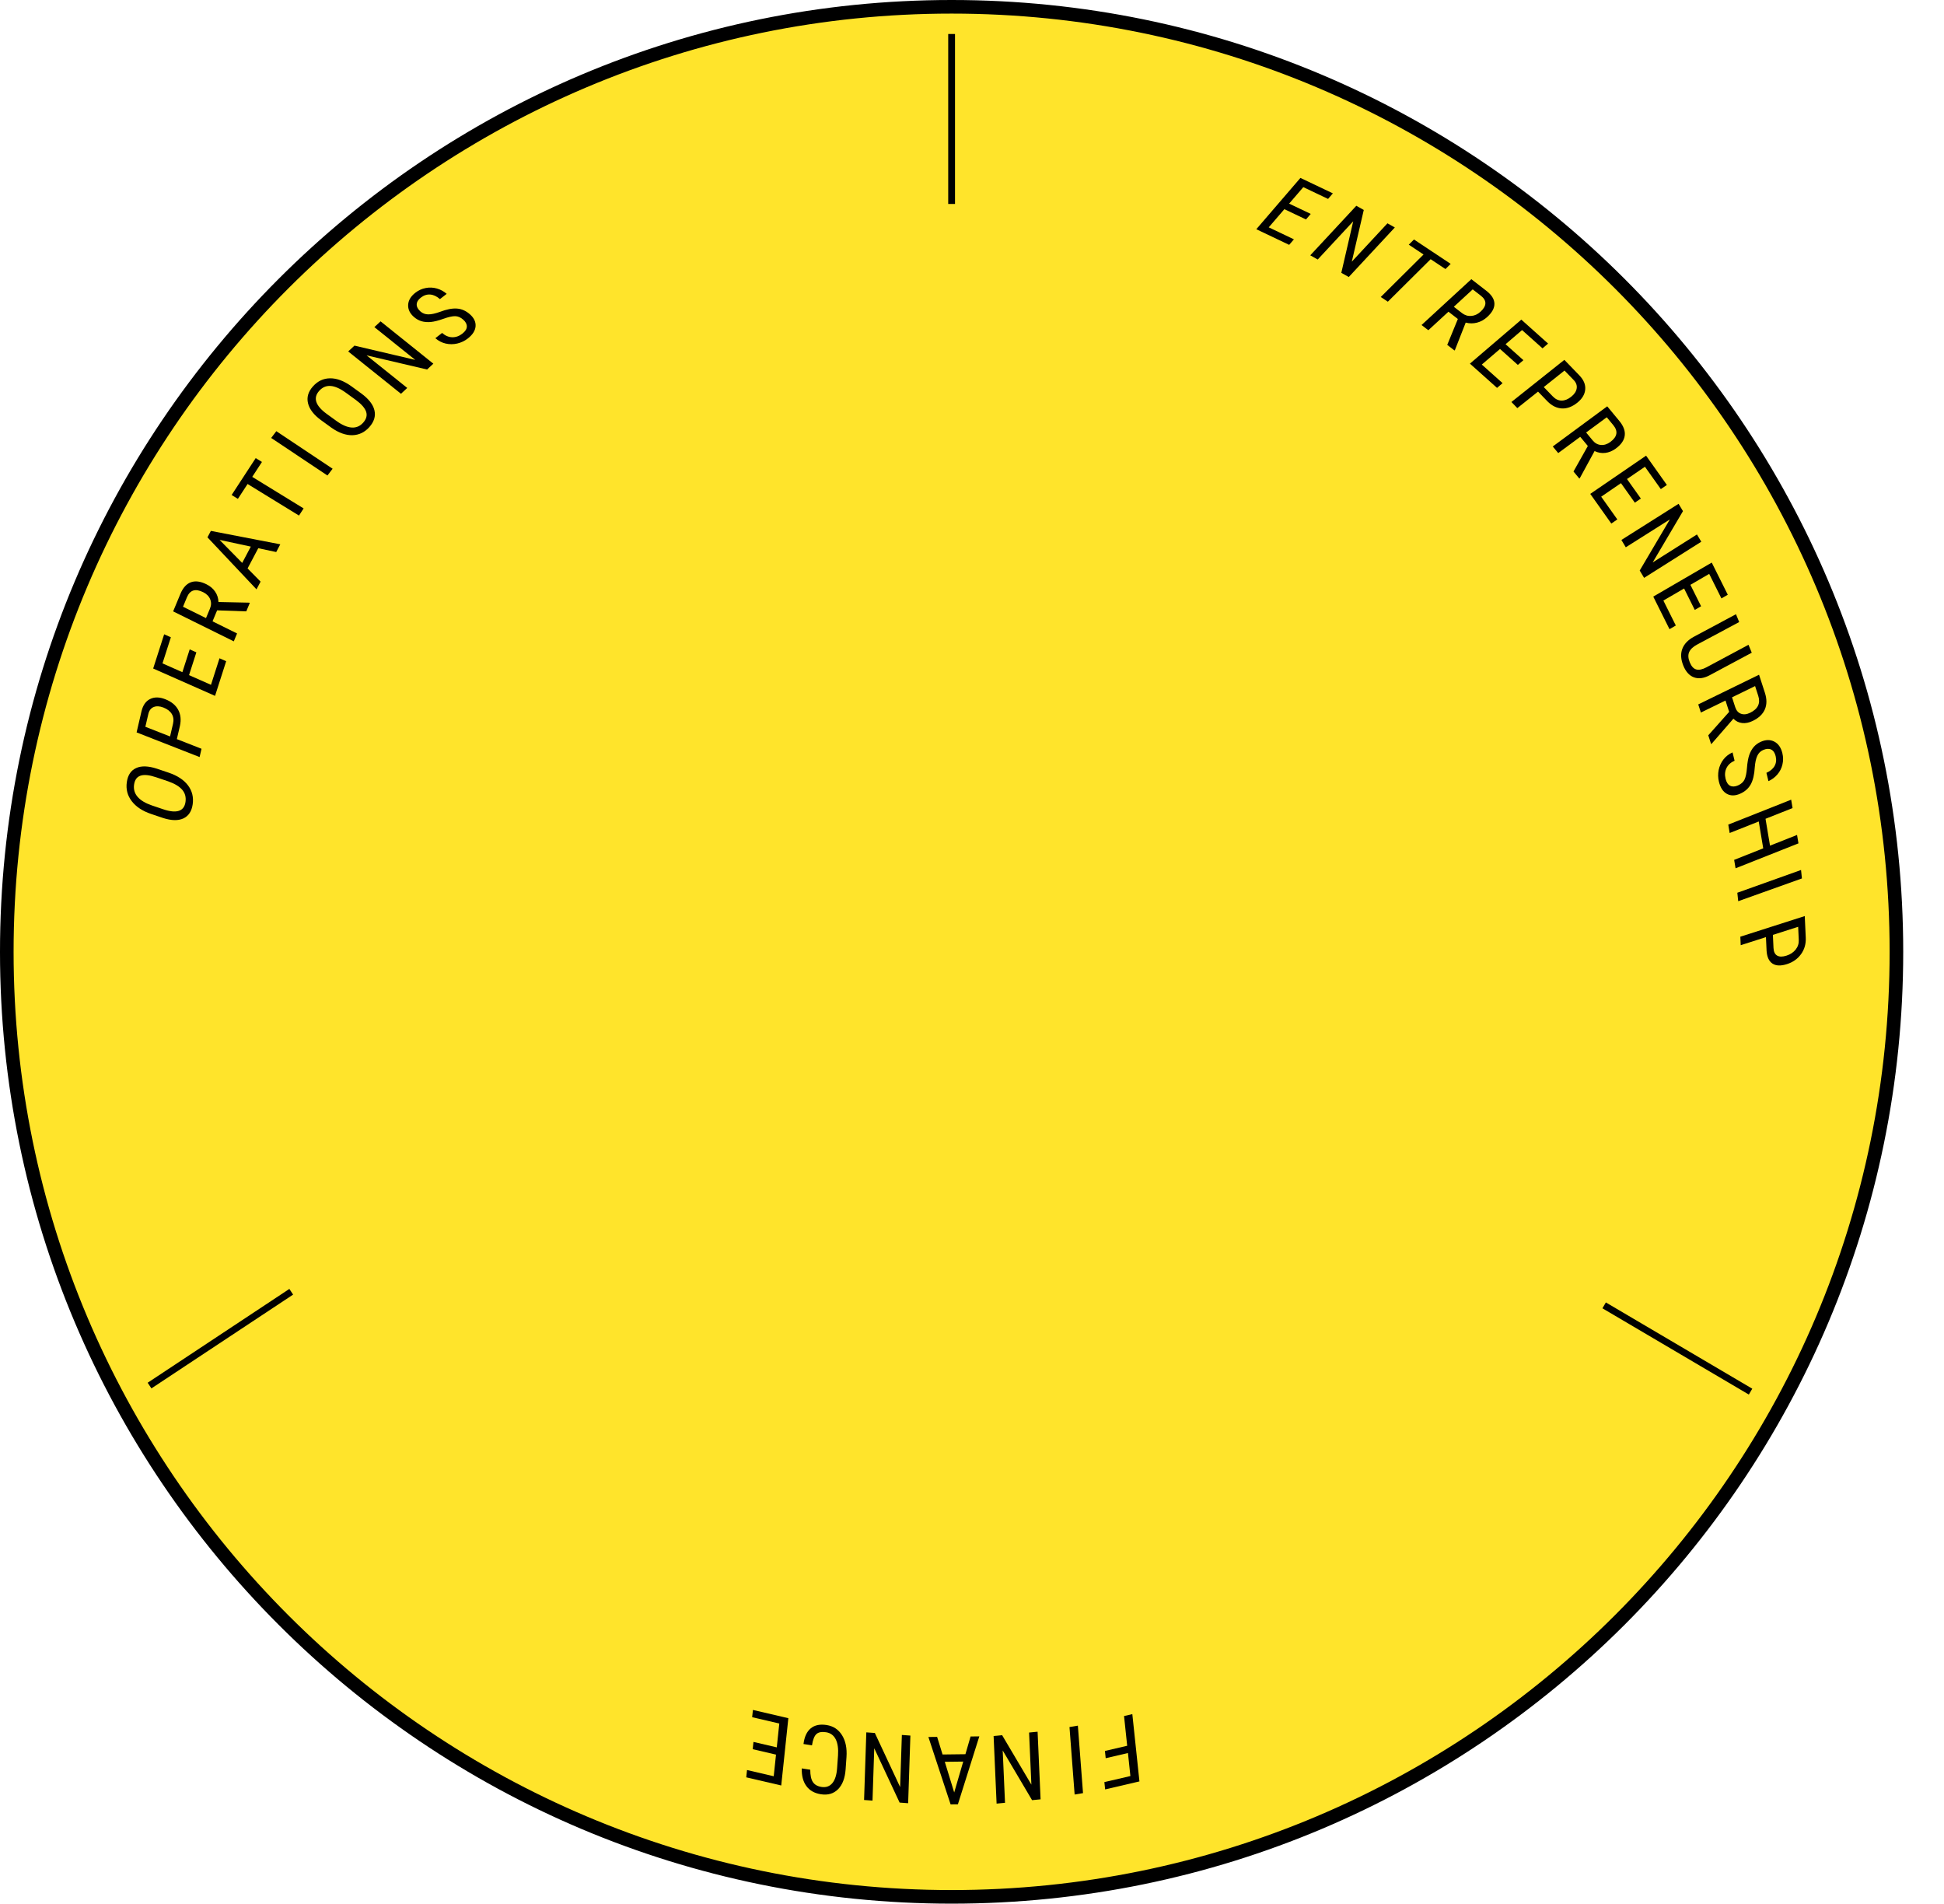
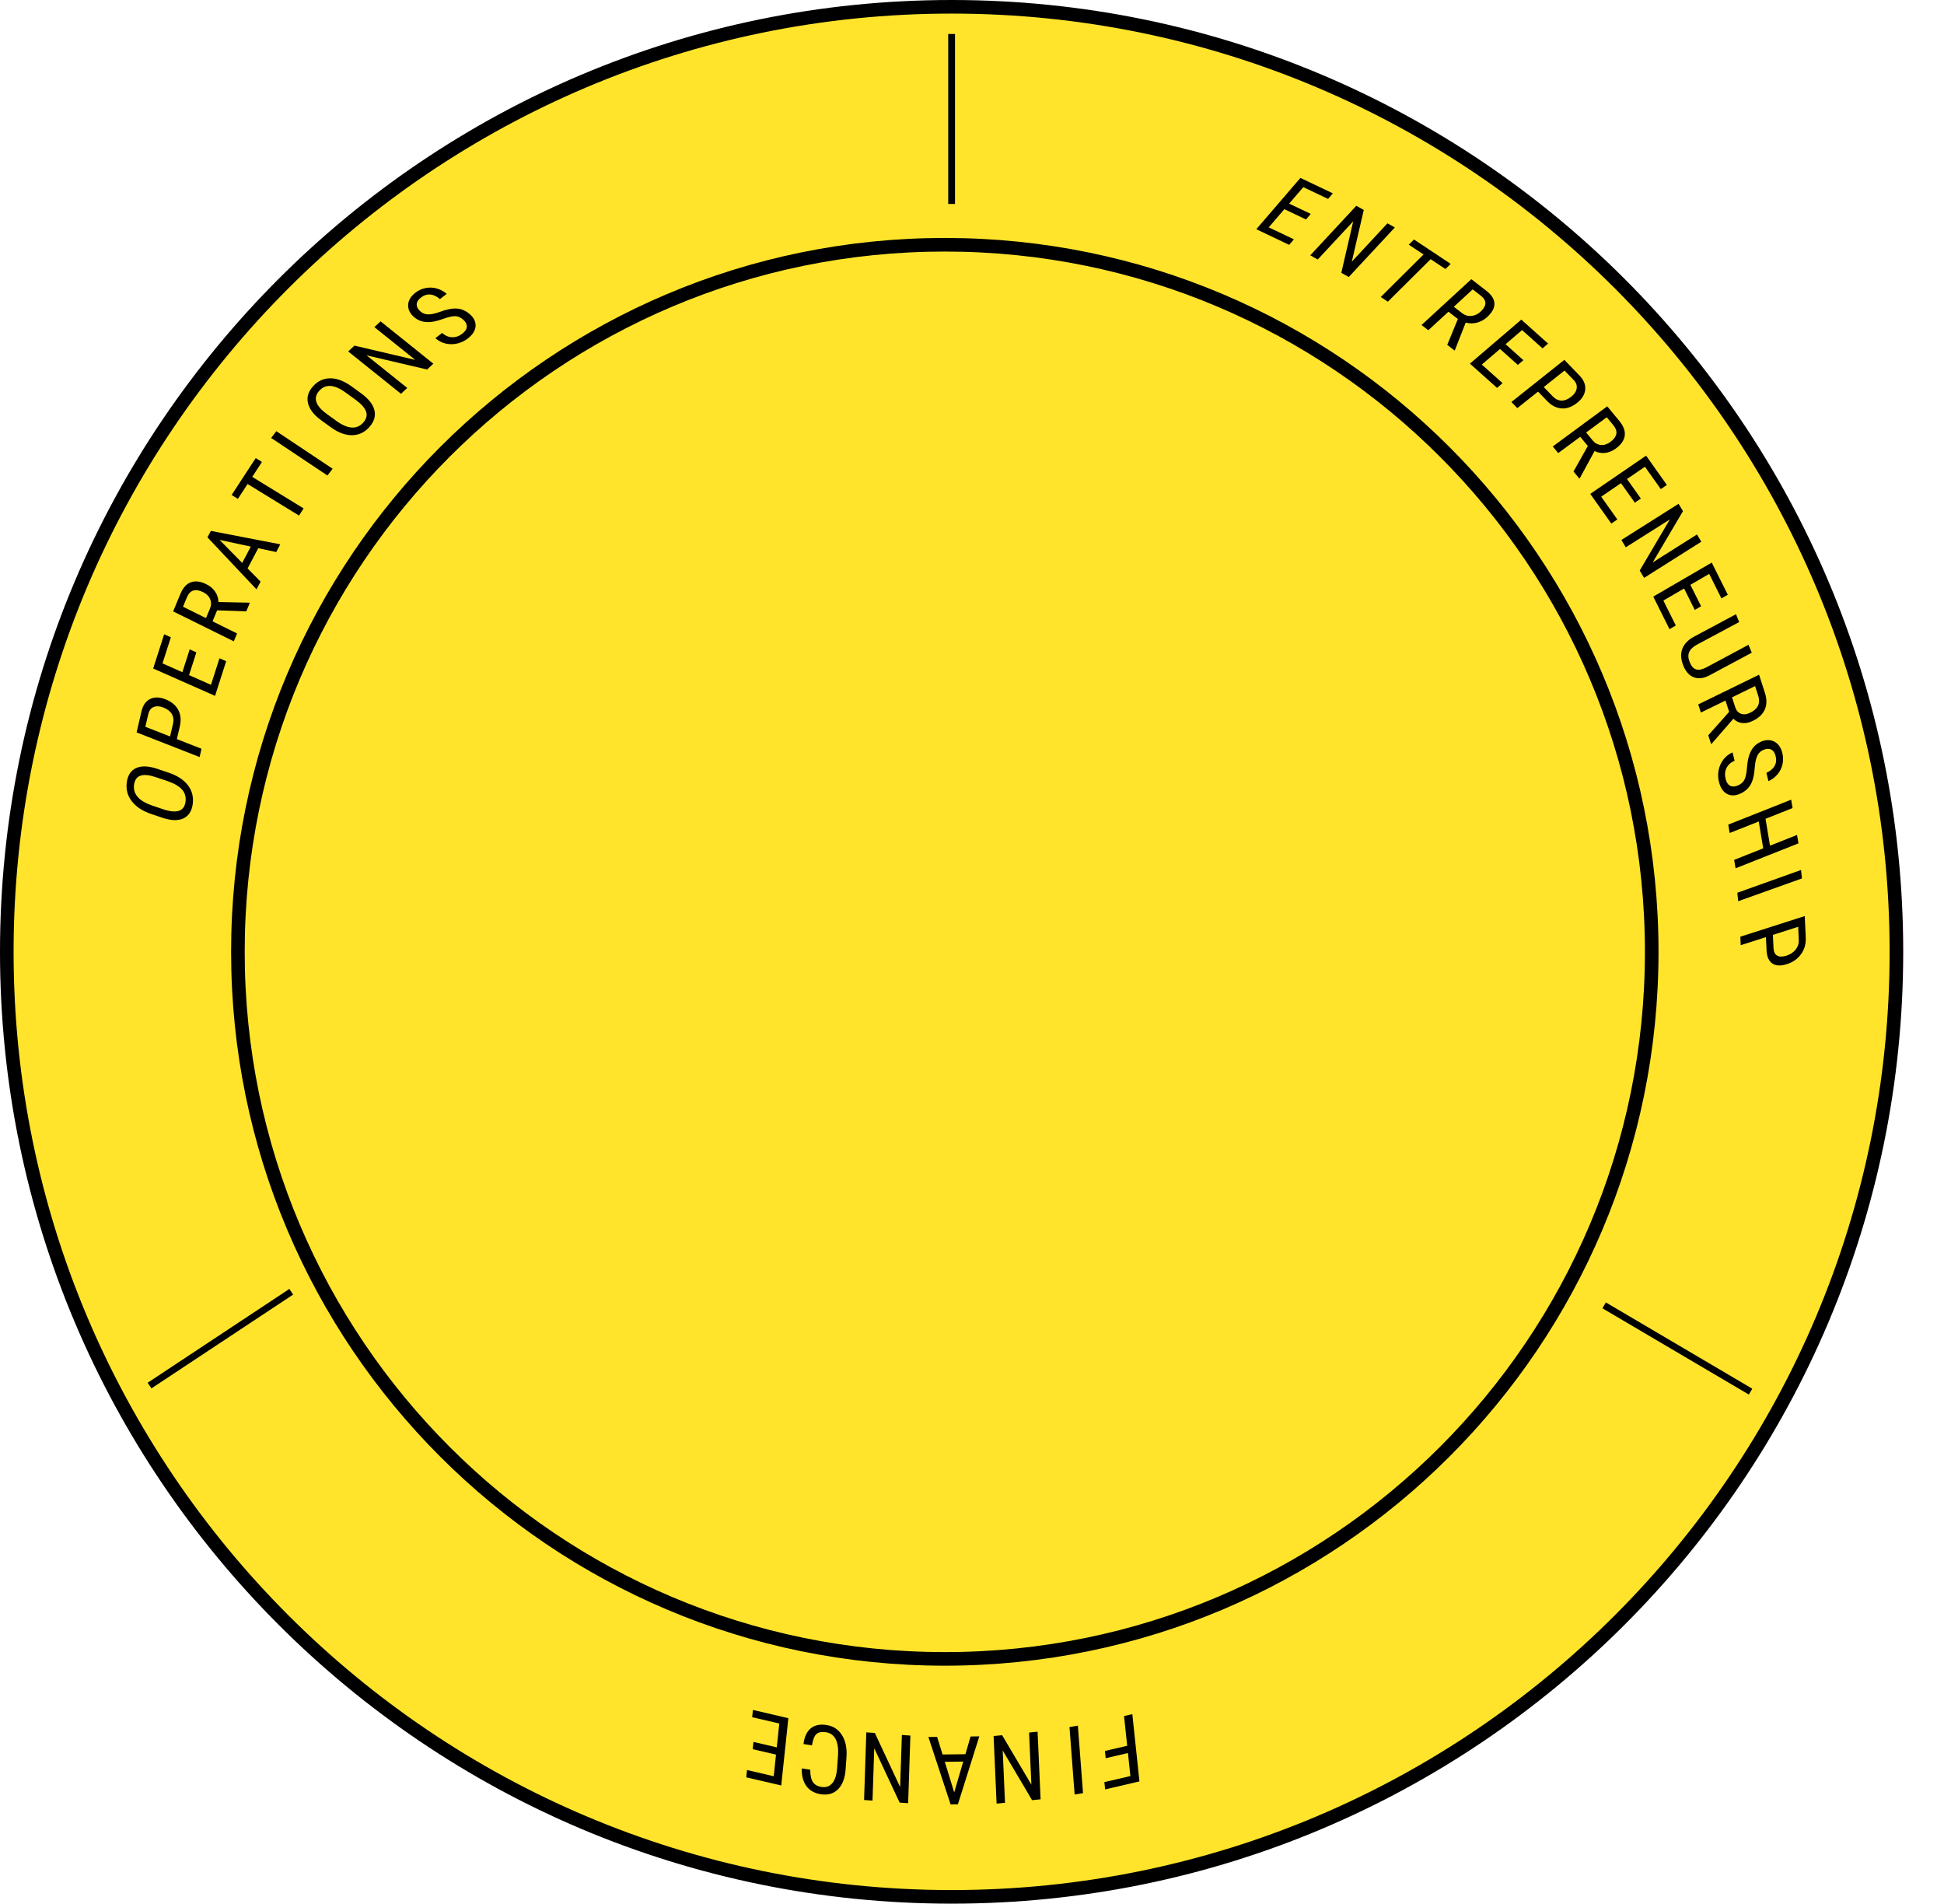
<svg xmlns="http://www.w3.org/2000/svg" width="286" height="280" viewBox="0 0 286 280" fill="none">
  <circle cx="140" cy="140" r="139" fill="#FFE42B" stroke="black" stroke-width="2" />
+   <circle cx="139" cy="140" r="104" fill="#FFE42B" stroke="black" stroke-width="2" />
  <path d="M22 203.798L42.847 190" stroke="black" />
  <path d="M236 192L257.541 204.688" stroke="black" />
  <path d="M140 5V17.5V30" stroke="black" />
  <path d="M24.802 113.645C26.089 114.08 27.039 114.701 27.652 115.509C28.266 116.317 28.497 117.249 28.347 118.305C28.202 119.32 27.751 120.009 26.993 120.373C26.232 120.73 25.232 120.711 23.994 120.317L22.22 119.717C20.959 119.291 20.014 118.666 19.385 117.844C18.751 117.019 18.508 116.086 18.657 115.044C18.805 114.006 19.263 113.315 20.032 112.969C20.797 112.618 21.815 112.65 23.086 113.065L24.802 113.645ZM22.974 114.326C21.977 113.988 21.212 113.91 20.68 114.089C20.144 114.263 19.826 114.701 19.725 115.405C19.628 116.086 19.801 116.686 20.243 117.204C20.685 117.718 21.386 118.139 22.343 118.468L24.034 119.039C24.997 119.364 25.755 119.439 26.31 119.262C26.865 119.081 27.192 118.643 27.291 117.948C27.39 117.253 27.23 116.66 26.812 116.169C26.393 115.677 25.703 115.262 24.742 114.923L22.974 114.326Z" fill="black" />
  <path d="M26.019 108.714L29.648 110.135L29.365 111.353L20.096 107.725L20.814 104.635C21.024 103.734 21.447 103.128 22.084 102.815C22.718 102.501 23.463 102.512 24.32 102.848C25.211 103.197 25.841 103.712 26.211 104.394C26.577 105.07 26.665 105.858 26.474 106.757L26.019 108.714ZM25.02 108.323L25.455 106.452C25.581 105.91 25.522 105.435 25.279 105.025C25.037 104.615 24.627 104.297 24.049 104.071C23.494 103.854 23.014 103.828 22.609 103.994C22.205 104.16 21.942 104.503 21.822 105.022L21.385 106.9L25.02 108.323Z" fill="black" />
  <path d="M28.889 95.95L27.812 99.302L31.039 100.728L32.293 96.823L33.274 97.257L31.638 102.353L22.535 98.328L24.15 93.297L25.138 93.734L23.905 97.574L26.831 98.868L27.907 95.516L28.889 95.95Z" fill="black" />
  <path d="M31.942 89.774L31.269 91.389L34.878 93.173L34.395 94.334L25.472 89.924L26.544 87.35C26.919 86.449 27.432 85.881 28.082 85.644C28.728 85.406 29.49 85.503 30.369 85.937C30.92 86.21 31.35 86.575 31.657 87.031C31.963 87.481 32.124 87.987 32.141 88.548L36.676 88.644L36.749 88.68L36.232 89.923L31.942 89.774ZM30.307 90.914L30.89 89.513C31.091 89.029 31.101 88.569 30.917 88.134C30.736 87.694 30.392 87.349 29.885 87.099C28.741 86.533 27.947 86.785 27.502 87.853L26.924 89.242L30.307 90.914Z" fill="black" />
  <path d="M37.995 80.635L36.424 83.609L38.336 85.549L37.736 86.685L30.523 79.035L31.024 78.087L41.236 80.061L40.636 81.197L37.995 80.635ZM35.632 82.796L36.9 80.397L32.303 79.411L35.632 82.796Z" fill="black" />
  <path d="M38.539 67.947L37.108 70.14L44.669 74.783L43.986 75.831L36.425 71.188L34.998 73.375L34.077 72.809L37.618 67.382L38.539 67.947Z" fill="black" />
  <path d="M48.934 68.944L48.175 69.938L39.894 64.416L40.654 63.422L48.934 68.944Z" fill="black" />
  <path d="M53.123 57.85C54.222 58.647 54.876 59.477 55.084 60.339C55.292 61.202 55.041 62.03 54.33 62.825C53.646 63.589 52.817 63.985 51.844 64.012C50.87 64.034 49.847 63.67 48.777 62.922L47.261 61.822C46.184 61.041 45.537 60.211 45.32 59.331C45.099 58.449 45.34 57.615 46.042 56.831C46.741 56.049 47.578 55.654 48.554 55.645C49.528 55.63 50.563 56.01 51.656 56.786L53.123 57.85ZM50.878 57.759C50.026 57.141 49.277 56.811 48.633 56.77C47.989 56.722 47.429 56.963 46.955 57.493C46.496 58.006 46.359 58.547 46.542 59.117C46.729 59.684 47.23 60.266 48.046 60.863L49.49 61.911C50.313 62.507 51.057 62.831 51.723 62.883C52.391 62.931 52.96 62.694 53.428 62.17C53.895 61.647 54.043 61.116 53.869 60.575C53.696 60.035 53.202 59.462 52.388 58.855L50.878 57.759Z" fill="black" />
  <path d="M63.754 53.493L62.833 54.35L53.929 52.265L59.913 57.062L58.992 57.919L51.226 51.693L52.148 50.836L61.088 52.934L55.077 48.114L55.989 47.267L63.754 53.493Z" fill="black" />
  <path d="M68.143 47.012C67.771 46.684 67.379 46.514 66.969 46.505C66.559 46.495 65.983 46.623 65.241 46.889C64.5 47.154 63.879 47.311 63.379 47.36C62.88 47.403 62.425 47.366 62.014 47.248C61.604 47.125 61.228 46.913 60.886 46.611C60.295 46.09 60.015 45.499 60.045 44.839C60.08 44.176 60.433 43.583 61.105 43.059C61.565 42.701 62.074 42.469 62.632 42.364C63.186 42.255 63.735 42.28 64.277 42.436C64.82 42.592 65.3 42.854 65.717 43.222L64.724 43.995C64.263 43.588 63.789 43.364 63.303 43.323C62.816 43.282 62.354 43.432 61.915 43.774C61.516 44.085 61.313 44.419 61.305 44.777C61.298 45.135 61.486 45.483 61.868 45.821C62.183 46.098 62.564 46.238 63.014 46.24C63.463 46.242 64.019 46.123 64.683 45.885C65.698 45.497 66.549 45.331 67.235 45.386C67.924 45.439 68.556 45.719 69.13 46.226C69.735 46.76 70.014 47.349 69.966 47.994C69.915 48.636 69.533 49.234 68.822 49.788C68.365 50.144 67.849 50.39 67.272 50.527C66.697 50.658 66.126 50.659 65.562 50.531C64.997 50.398 64.493 50.135 64.049 49.743L65.041 48.97C65.502 49.377 65.996 49.588 66.522 49.605C67.051 49.618 67.549 49.442 68.017 49.078C68.452 48.739 68.673 48.391 68.68 48.033C68.688 47.675 68.509 47.335 68.143 47.012Z" fill="black" />
  <path d="M192.135 32.278L188.956 30.765L186.656 33.439L190.36 35.202L189.66 36.015L184.827 33.715L191.317 26.169L196.089 28.44L195.384 29.259L191.743 27.526L189.656 29.951L192.835 31.464L192.135 32.278Z" fill="black" />
  <path d="M198.429 40.746L197.333 40.129L199.083 32.555L193.861 38.172L192.765 37.555L199.542 30.266L200.638 30.883L198.876 38.488L204.122 32.846L205.206 33.457L198.429 40.746Z" fill="black" />
  <path d="M212.656 39.573L210.475 38.125L204.178 44.376L203.136 43.684L209.433 37.433L207.257 35.988L208.024 35.227L213.423 38.812L212.656 39.573Z" fill="black" />
  <path d="M214.48 46.918L213.096 45.847L210.133 48.573L209.138 47.804L216.463 41.064L218.669 42.77C219.44 43.367 219.836 43.992 219.857 44.644C219.881 45.293 219.533 45.95 218.812 46.613C218.359 47.03 217.856 47.31 217.301 47.455C216.752 47.599 216.197 47.597 215.633 47.451L214.044 51.496L213.983 51.551L212.918 50.727L214.48 46.918ZM213.886 45.12L215.086 46.049C215.501 46.369 215.955 46.51 216.448 46.471C216.945 46.435 217.401 46.226 217.817 45.844C218.756 44.98 218.768 44.193 217.852 43.485L216.663 42.565L213.886 45.12Z" fill="black" />
  <path d="M223.306 53.675L220.681 51.328L218.002 53.621L221.059 56.355L220.244 57.053L216.254 53.485L223.816 47.014L227.754 50.536L226.934 51.238L223.927 48.55L221.497 50.63L224.121 52.977L223.306 53.675Z" fill="black" />
  <path d="M226.277 57.601L223.229 60.027L222.359 59.128L230.147 52.929L232.351 55.21C232.994 55.875 233.282 56.571 233.215 57.297C233.151 58.021 232.758 58.669 232.038 59.242C231.289 59.838 230.536 60.116 229.778 60.076C229.026 60.036 228.325 59.693 227.674 59.046L226.277 57.601ZM227.117 56.932L228.452 58.313C228.839 58.713 229.265 58.916 229.731 58.922C230.197 58.928 230.673 58.737 231.158 58.351C231.625 57.98 231.893 57.572 231.963 57.128C232.032 56.684 231.882 56.271 231.511 55.888L230.171 54.502L227.117 56.932Z" fill="black" />
  <path d="M233.602 65.599L232.485 64.251L229.245 66.641L228.442 65.672L236.453 59.765L238.232 61.913C238.854 62.664 239.12 63.384 239.029 64.073C238.942 64.759 238.504 65.393 237.715 65.974C237.22 66.34 236.7 66.553 236.155 66.616C235.617 66.679 235.095 66.589 234.592 66.344L232.416 70.34L232.35 70.389L231.491 69.352L233.602 65.599ZM233.349 63.614L234.317 64.783C234.651 65.186 235.053 65.407 235.522 65.446C235.994 65.488 236.458 65.341 236.913 65.006C237.94 64.248 238.084 63.424 237.345 62.533L236.386 61.374L233.349 63.614Z" fill="black" />
  <path d="M240.516 73.936L238.477 71.065L235.566 73.057L237.941 76.401L237.056 77.008L233.957 72.644L242.17 67.022L245.23 71.331L244.338 71.941L242.003 68.652L239.363 70.459L241.401 73.329L240.516 73.936Z" fill="black" />
  <path d="M241.879 84.996L241.233 83.917L245.668 76.402L239.184 80.499L238.537 79.42L246.951 74.103L247.598 75.182L243.141 82.728L249.654 78.612L250.293 79.679L241.879 84.996Z" fill="black" />
  <path d="M249.334 89.71L247.763 86.559L244.714 88.333L246.545 92.003L245.617 92.543L243.227 87.753L251.831 82.748L254.19 87.477L253.256 88.02L251.456 84.411L248.69 86.019L250.262 89.17L249.334 89.71Z" fill="black" />
  <path d="M257.718 96.003L251.48 99.342C250.645 99.779 249.89 99.874 249.216 99.628C248.542 99.382 248.022 98.814 247.657 97.925C247.284 97.014 247.228 96.196 247.488 95.47C247.753 94.742 248.31 94.146 249.158 93.681L255.396 90.343L255.868 91.494L249.673 94.81C249.082 95.126 248.694 95.493 248.508 95.912C248.327 96.332 248.357 96.835 248.598 97.422C248.84 98.012 249.159 98.36 249.555 98.467C249.958 98.576 250.454 98.472 251.045 98.156L257.24 94.84L257.718 96.003Z" fill="black" />
-   <path d="M254.392 104.704L253.852 103.039L250.234 104.806L249.845 103.61L258.789 99.242L259.65 101.895C259.951 102.822 259.949 103.636 259.646 104.337C259.346 105.036 258.756 105.6 257.875 106.03C257.322 106.3 256.797 106.406 256.299 106.348C255.807 106.293 255.379 106.079 255.017 105.709L251.81 109.4L251.736 109.436L251.32 108.155L254.392 104.704ZM254.816 102.568L255.284 104.012C255.446 104.51 255.726 104.833 256.125 104.979C256.525 105.131 256.979 105.082 257.487 104.834C258.634 104.274 259.028 103.444 258.671 102.343L258.207 100.912L254.816 102.568Z" fill="black" />
+   <path d="M254.392 104.704L253.852 103.039L250.234 104.806L249.845 103.61L258.789 99.242L259.65 101.895C259.951 102.822 259.949 103.636 259.646 104.337C259.346 105.036 258.756 105.6 257.875 106.03C257.323 106.3 256.797 106.406 256.299 106.348C255.807 106.293 255.379 106.079 255.017 105.709L251.81 109.4L251.736 109.436L251.32 108.155L254.392 104.704ZM254.816 102.568L255.284 104.012C255.446 104.51 255.726 104.833 256.125 104.979C256.525 105.131 256.979 105.082 257.487 104.834C258.634 104.274 259.028 103.444 258.671 102.343L258.207 100.912L254.816 102.568Z" fill="black" />
  <path d="M255.705 115.518C256.159 115.317 256.475 115.032 256.653 114.664C256.831 114.296 256.951 113.72 257.013 112.937C257.075 112.154 257.187 111.525 257.348 111.052C257.515 110.58 257.736 110.183 258.012 109.86C258.294 109.539 258.643 109.286 259.06 109.101C259.781 108.782 260.437 108.774 261.028 109.076C261.621 109.383 262.018 109.95 262.221 110.778C262.36 111.345 262.362 111.903 262.229 112.453C262.1 113 261.852 113.488 261.486 113.915C261.119 114.342 260.682 114.668 260.173 114.894L259.874 113.672C260.437 113.423 260.837 113.086 261.075 112.662C261.313 112.238 261.366 111.755 261.233 111.215C261.113 110.724 260.891 110.401 260.566 110.245C260.242 110.089 259.846 110.115 259.38 110.321C258.996 110.491 258.711 110.779 258.524 111.186C258.337 111.592 258.217 112.146 258.162 112.848C258.099 113.93 257.901 114.771 257.567 115.37C257.235 115.974 256.718 116.431 256.018 116.741C255.281 117.067 254.627 117.075 254.056 116.763C253.49 116.449 253.099 115.855 252.885 114.978C252.747 114.416 252.734 113.845 252.846 113.265C252.964 112.689 253.197 112.171 253.547 111.712C253.902 111.255 254.35 110.907 254.892 110.667L255.191 111.889C254.628 112.138 254.231 112.498 254 112.968C253.77 113.443 253.725 113.968 253.866 114.544C253.997 115.079 254.225 115.425 254.549 115.58C254.874 115.736 255.259 115.715 255.705 115.518Z" fill="black" />
  <path d="M255.335 127.715L255.128 126.474L259.405 124.779L258.745 120.828L254.468 122.523L254.262 121.289L263.515 117.622L263.721 118.856L259.743 120.432L260.403 124.384L264.381 122.807L264.588 124.048L255.335 127.715Z" fill="black" />
  <path d="M255.725 132.555L255.595 131.311L264.968 127.962L265.098 129.206L255.725 132.555Z" fill="black" />
  <path d="M259.805 137.836L256.094 139.025L256.036 137.775L265.515 134.74L265.662 137.908C265.705 138.832 265.474 139.643 264.969 140.341C264.468 141.037 263.779 141.526 262.903 141.806C261.991 142.098 261.276 142.071 260.758 141.724C260.244 141.38 259.958 140.753 259.898 139.844L259.805 137.836ZM260.827 137.509L260.916 139.428C260.942 139.983 261.12 140.358 261.45 140.553C261.781 140.747 262.241 140.75 262.832 140.561C263.4 140.379 263.849 140.08 264.178 139.666C264.506 139.251 264.658 138.777 264.633 138.244L264.544 136.319L260.827 137.509Z" fill="black" />
  <path d="M162.556 257.54L165.831 256.777L165.369 252.406L166.587 252.122L167.634 262.02L162.588 263.196L162.474 262.122L166.302 261.23L165.944 257.844L162.669 258.608L162.556 257.54Z" fill="black" />
  <path d="M157.343 254.025L158.576 253.818L159.333 263.743L158.099 263.95L157.343 254.025Z" fill="black" />
  <path d="M146.179 255.342L147.431 255.22L151.737 262.496L151.398 254.833L152.65 254.711L153.09 264.655L151.838 264.777L147.517 257.468L147.858 265.165L146.619 265.285L146.179 255.342Z" fill="black" />
  <path d="M138.669 258.06L142.032 258.019L142.79 255.412L144.076 255.396L140.925 265.388L139.852 265.401L136.584 255.487L137.869 255.472L138.669 258.06ZM141.71 259.103L138.997 259.136L140.382 263.645L141.71 259.103Z" fill="black" />
  <path d="M127.452 254.806L128.707 254.897L132.427 262.853L132.681 255.188L133.936 255.279L133.606 265.227L132.351 265.135L128.618 257.144L128.363 264.844L127.122 264.753L127.452 254.806Z" fill="black" />
  <path d="M118.21 256.52C118.339 255.465 118.694 254.697 119.274 254.218C119.85 253.738 120.628 253.574 121.61 253.727C122.596 253.88 123.353 254.379 123.88 255.225C124.408 256.074 124.626 257.147 124.534 258.442L124.407 260.243C124.316 261.534 123.946 262.508 123.299 263.165C122.647 263.822 121.805 264.07 120.774 263.91C119.824 263.762 119.11 263.359 118.633 262.701C118.151 262.047 117.926 261.182 117.956 260.107L119.206 260.301C119.203 261.119 119.331 261.723 119.59 262.112C119.849 262.502 120.269 262.742 120.85 262.832C121.521 262.937 122.056 262.751 122.453 262.275C122.851 261.804 123.086 261.057 123.158 260.034L123.287 258.214C123.358 257.209 123.246 256.413 122.95 255.824C122.651 255.235 122.179 254.891 121.535 254.79C120.891 254.69 120.416 254.779 120.109 255.058C119.803 255.337 119.586 255.889 119.459 256.715L118.21 256.52Z" fill="black" />
  <path d="M110.851 256.213L114.279 257.012L114.65 253.504L110.656 252.573L110.769 251.506L115.982 252.721L114.935 262.619L109.788 261.419L109.902 260.345L113.83 261.261L114.166 258.079L110.738 257.28L110.851 256.213Z" fill="black" />
</svg>
